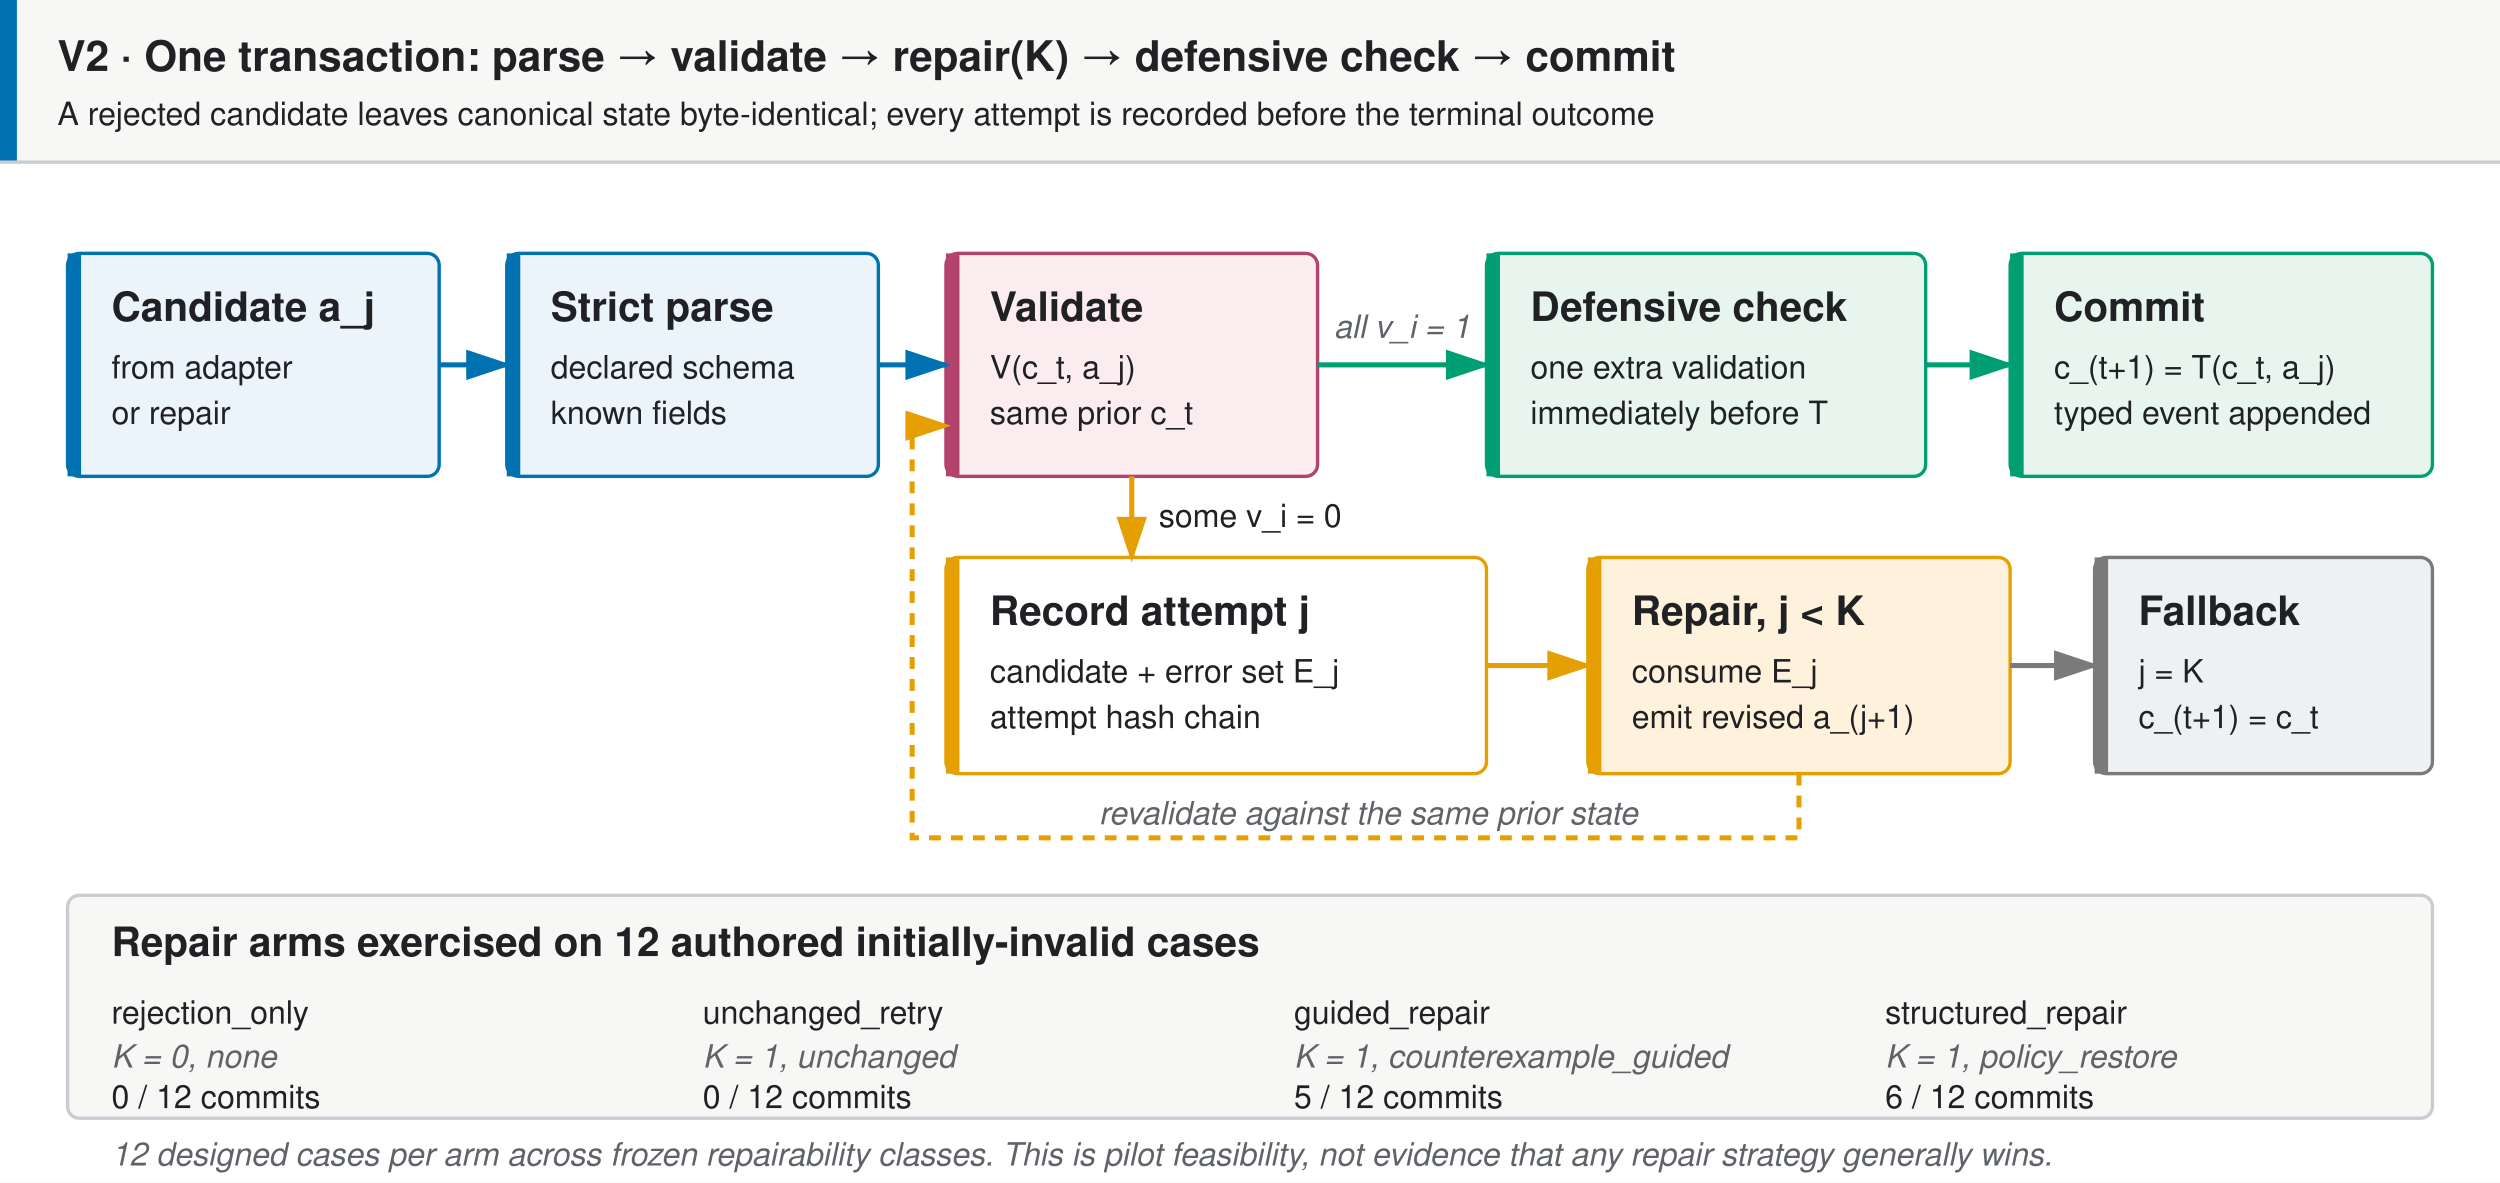
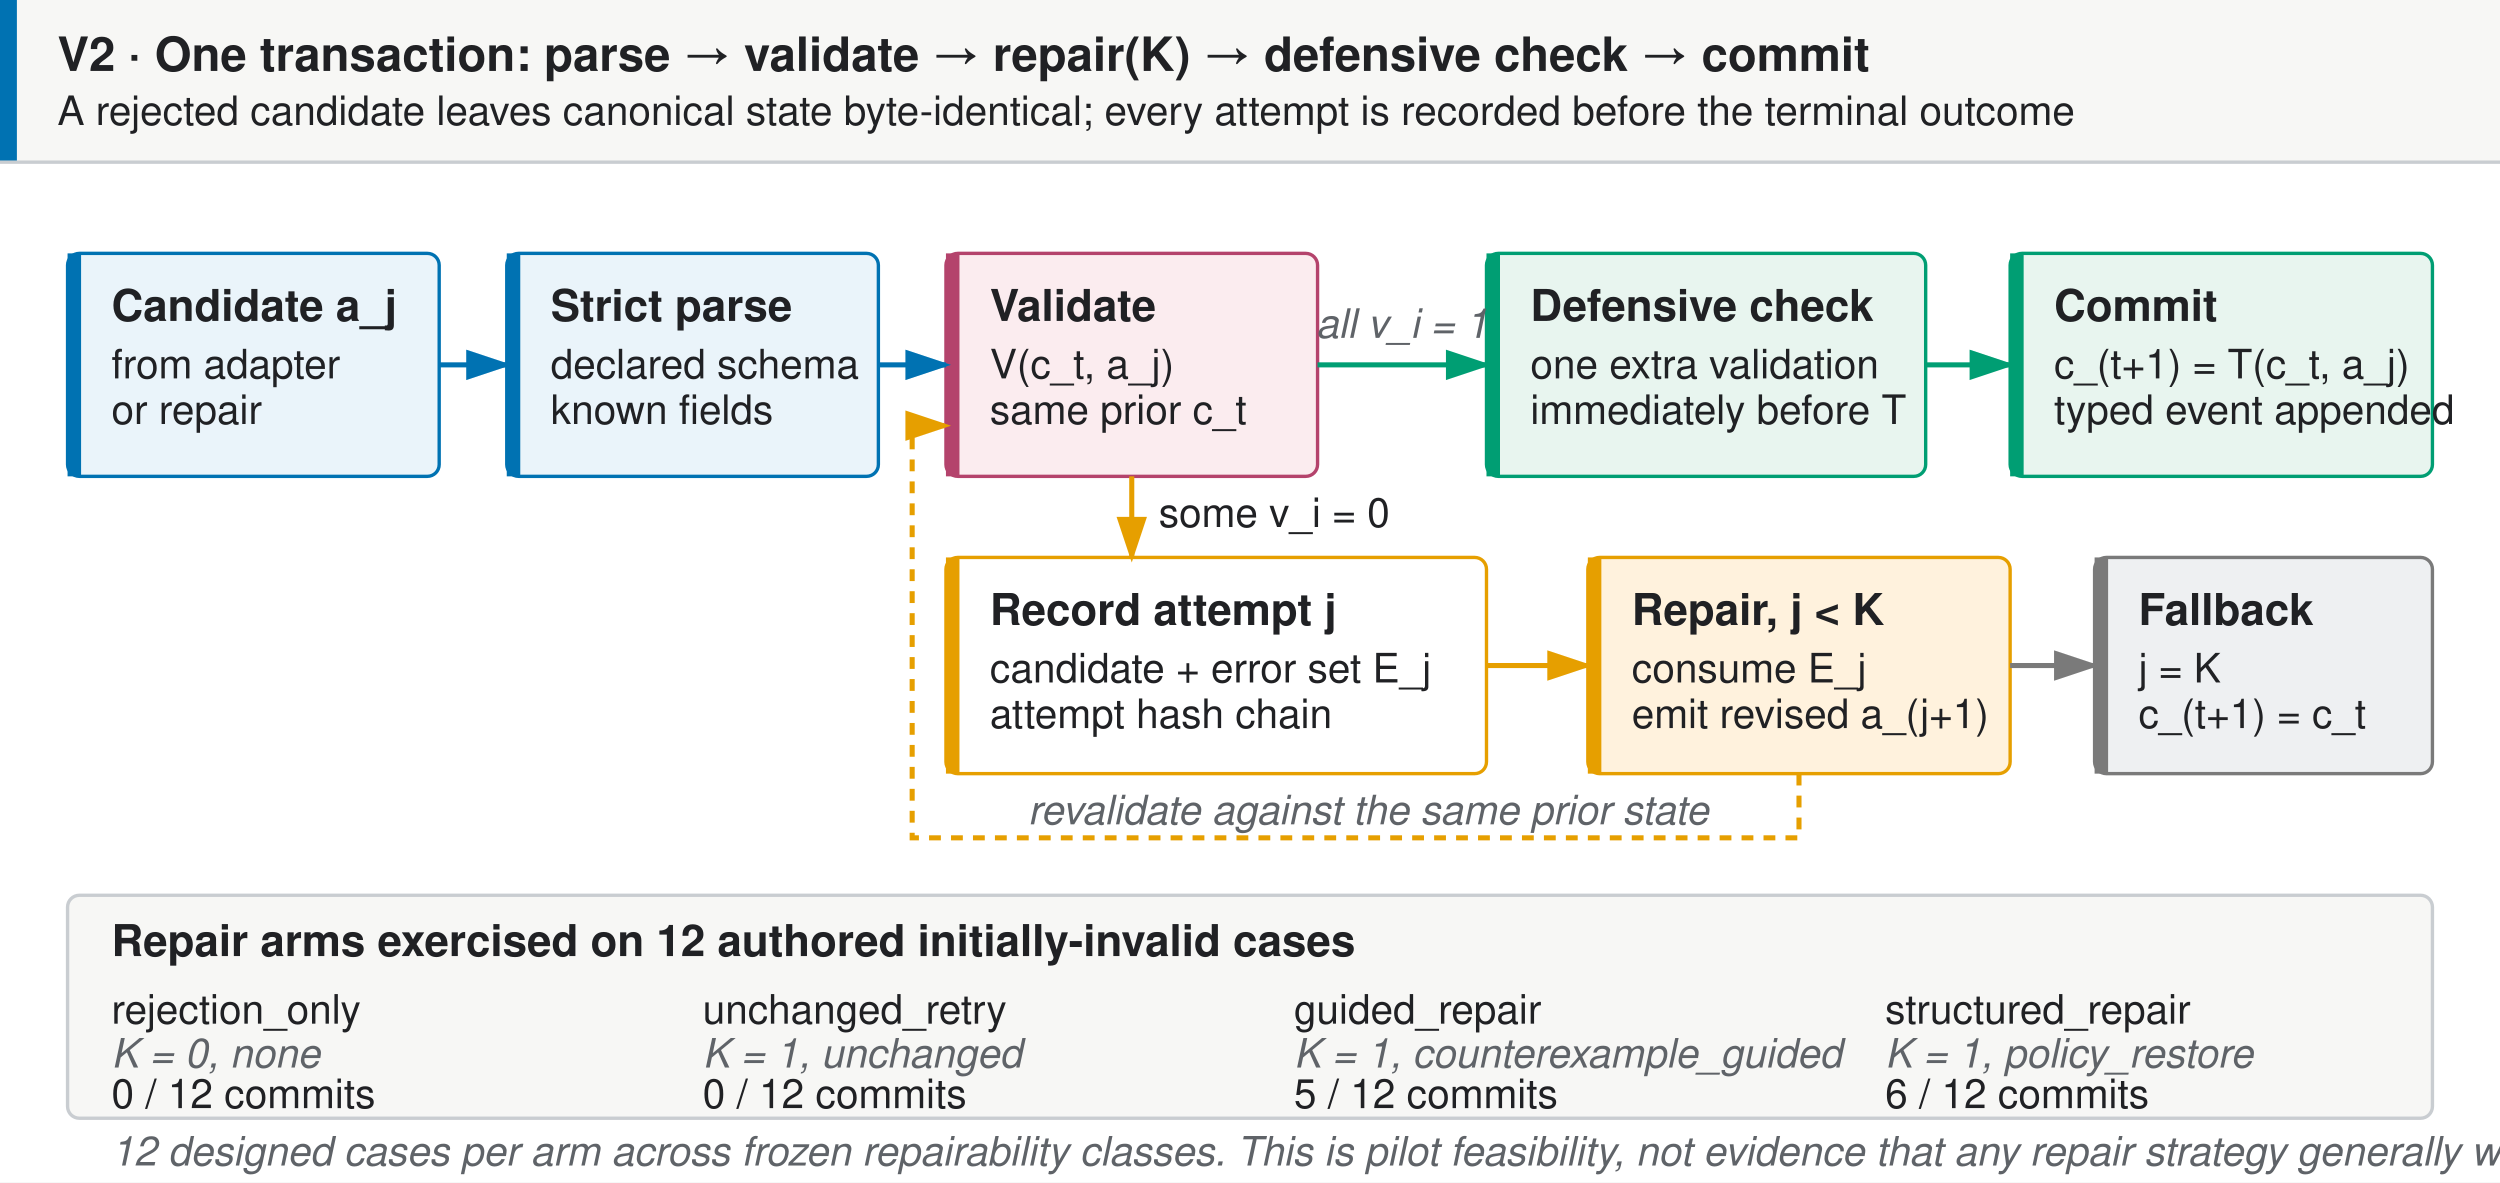
<svg xmlns="http://www.w3.org/2000/svg" width="1480" height="700" viewBox="0 0 1480 700" role="img" aria-labelledby="svg-title svg-desc">
  <defs>
    <marker id="arrow-blue" markerWidth="10" markerHeight="10" refX="8" refY="3" orient="auto" markerUnits="strokeWidth">
      <path d="M0,0 L0,6 L9,3 z" fill="#0072B2" />
    </marker>
    <marker id="arrow-orange" markerWidth="10" markerHeight="10" refX="8" refY="3" orient="auto" markerUnits="strokeWidth">
      <path d="M0,0 L0,6 L9,3 z" fill="#E69F00" />
    </marker>
    <marker id="arrow-green" markerWidth="10" markerHeight="10" refX="8" refY="3" orient="auto" markerUnits="strokeWidth">
      <path d="M0,0 L0,6 L9,3 z" fill="#009E73" />
    </marker>
    <marker id="arrow-gray" markerWidth="10" markerHeight="10" refX="8" refY="3" orient="auto" markerUnits="strokeWidth">
      <path d="M0,0 L0,6 L9,3 z" fill="#7A7A7A" />
    </marker>
    <style>
      text { font-family: Helvetica, Arial, sans-serif; fill: #202124; }
-       .section { font-size: 25px; font-weight: 700; }
-       .box-title { font-size: 24px; font-weight: 700; }
-       .body { font-size: 21px; font-weight: 400; }
-       .small { font-size: 19px; font-weight: 400; }
-       .note { font-size: 19px; font-style: italic; fill: #5F6368; }
-       .arrow-label { font-size: 19px; font-weight: 700; }
+       .section { font-size: 28px; font-weight: 700; }
+       .box-title { font-size: 26px; font-weight: 700; }
+       .body { font-size: 25px; font-weight: 400; }
+       .small { font-size: 24px; font-weight: 400; }
+       .note { font-size: 24px; font-style: italic; fill: #5F6368; }
+       .arrow-label { font-size: 24px; font-weight: 700; }
    </style>
  </defs>
  <rect x="0" y="0" width="1480" height="700" fill="#FFFFFF" />
  <rect x="0" y="0" width="1480" height="96" rx="0" fill="#F7F7F5" stroke="#C9CDD1" stroke-width="0" />
  <rect x="0" y="0" width="10" height="96" fill="#0072B2" />
  <text x="34" y="42" class="section" text-anchor="start">V2 · One transaction: parse → validate → repair(K) → defensive check → commit</text>
  <text x="34" y="74" class="small" text-anchor="start" fill="#5F6368">A rejected candidate leaves canonical state byte-identical; every attempt is recorded before the terminal outcome</text>
-   <line x1="0" y1="96" x2="1480" y2="96" stroke="#C9CDD1" stroke-width="2" fill="none" />
+   <line class="connector" x1="0" y1="96" x2="1480" y2="96" stroke="#C9CDD1" stroke-width="2" fill="none" />
  <rect x="40" y="150" width="220" height="132" rx="7" fill="#EAF4FA" stroke="#0072B2" stroke-width="2" />
  <rect x="40" y="150" width="8" height="132" fill="#0072B2" />
  <text x="66" y="190" class="box-title" text-anchor="start">Candidate a_j</text>
  <text x="66" y="224" class="small" text-anchor="start">from adapter</text>
  <text x="66" y="251" class="small" text-anchor="start">or repair</text>
  <rect x="300" y="150" width="220" height="132" rx="7" fill="#EAF4FA" stroke="#0072B2" stroke-width="2" />
  <rect x="300" y="150" width="8" height="132" fill="#0072B2" />
  <text x="326" y="190" class="box-title" text-anchor="start">Strict parse</text>
  <text x="326" y="224" class="small" text-anchor="start">declared schema</text>
  <text x="326" y="251" class="small" text-anchor="start">known fields</text>
  <rect x="560" y="150" width="220" height="132" rx="7" fill="#FBECEF" stroke="#B4436C" stroke-width="2" />
  <rect x="560" y="150" width="8" height="132" fill="#B4436C" />
  <text x="586" y="190" class="box-title" text-anchor="start">Validate</text>
  <text x="586" y="224" class="small" text-anchor="start">V(c_t, a_j)</text>
  <text x="586" y="251" class="small" text-anchor="start">same prior c_t</text>
-   <path d="M260 216 H300" stroke="#0072B2" stroke-width="3" fill="none" marker-end="url(#arrow-blue)" />
-   <path d="M520 216 H560" stroke="#0072B2" stroke-width="3" fill="none" marker-end="url(#arrow-blue)" />
+   <path class="connector" d="M260 216 H300" stroke="#0072B2" stroke-width="3" fill="none" marker-end="url(#arrow-blue)" />
+   <path class="connector" d="M520 216 H560" stroke="#0072B2" stroke-width="3" fill="none" marker-end="url(#arrow-blue)" />
  <rect x="880" y="150" width="260" height="132" rx="7" fill="#E8F5EF" stroke="#009E73" stroke-width="2" />
  <rect x="880" y="150" width="8" height="132" fill="#009E73" />
  <text x="906" y="190" class="box-title" text-anchor="start">Defensive check</text>
  <text x="906" y="224" class="small" text-anchor="start">one extra validation</text>
  <text x="906" y="251" class="small" text-anchor="start">immediately before T</text>
  <rect x="1190" y="150" width="250" height="132" rx="7" fill="#E8F5EF" stroke="#009E73" stroke-width="2" />
  <rect x="1190" y="150" width="8" height="132" fill="#009E73" />
  <text x="1216" y="190" class="box-title" text-anchor="start">Commit</text>
  <text x="1216" y="224" class="small" text-anchor="start">c_(t+1) = T(c_t, a_j)</text>
  <text x="1216" y="251" class="small" text-anchor="start">typed event appended</text>
-   <path d="M780 216 H880" stroke="#009E73" stroke-width="3" fill="none" marker-end="url(#arrow-green)" />
+   <path class="connector" d="M780 216 H880" stroke="#009E73" stroke-width="3" fill="none" marker-end="url(#arrow-green)" />
  <text x="830" y="200" class="note" text-anchor="middle" fill="#009E73">all v_i = 1</text>
-   <path d="M1140 216 H1190" stroke="#009E73" stroke-width="3" fill="none" marker-end="url(#arrow-green)" />
+   <path class="connector" d="M1140 216 H1190" stroke="#009E73" stroke-width="3" fill="none" marker-end="url(#arrow-green)" />
  <rect x="560" y="330" width="320" height="128" rx="7" fill="#FFFFFF" stroke="#E69F00" stroke-width="2" />
  <rect x="560" y="330" width="8" height="128" fill="#E69F00" />
  <text x="586" y="370" class="box-title" text-anchor="start">Record attempt j</text>
  <text x="586" y="404" class="small" text-anchor="start">candidate + error set E_j</text>
  <text x="586" y="431" class="small" text-anchor="start">attempt hash chain</text>
-   <path d="M670 282 V330" stroke="#E69F00" stroke-width="3" fill="none" marker-end="url(#arrow-orange)" />
+   <path class="connector" d="M670 282 V330" stroke="#E69F00" stroke-width="3" fill="none" marker-end="url(#arrow-orange)" />
  <text x="686" y="312" class="small" text-anchor="start" fill="#E69F00">some v_i = 0</text>
  <rect x="940" y="330" width="250" height="128" rx="7" fill="#FFF2DD" stroke="#E69F00" stroke-width="2" />
  <rect x="940" y="330" width="8" height="128" fill="#E69F00" />
  <text x="966" y="370" class="box-title" text-anchor="start">Repair, j &lt; K</text>
  <text x="966" y="404" class="small" text-anchor="start">consume E_j</text>
  <text x="966" y="431" class="small" text-anchor="start">emit revised a_(j+1)</text>
  <rect x="1240" y="330" width="200" height="128" rx="7" fill="#EEF0F2" stroke="#7A7A7A" stroke-width="2" />
  <rect x="1240" y="330" width="8" height="128" fill="#7A7A7A" />
  <text x="1266" y="370" class="box-title" text-anchor="start">Fallback</text>
  <text x="1266" y="404" class="small" text-anchor="start">j = K</text>
  <text x="1266" y="431" class="small" text-anchor="start">c_(t+1) = c_t</text>
-   <path d="M880 394 H940" stroke="#E69F00" stroke-width="3" fill="none" marker-end="url(#arrow-orange)" />
-   <path d="M1190 394 H1240" stroke="#7A7A7A" stroke-width="3" fill="none" marker-end="url(#arrow-gray)" />
-   <path d="M1065 458 V496 H540 V252 H560" stroke="#E69F00" stroke-width="3" fill="none" marker-end="url(#arrow-orange)" stroke-dasharray="7 6" />
+   <path class="connector" d="M880 394 H940" stroke="#E69F00" stroke-width="3" fill="none" marker-end="url(#arrow-orange)" />
+   <path class="connector" d="M1190 394 H1240" stroke="#7A7A7A" stroke-width="3" fill="none" marker-end="url(#arrow-gray)" />
+   <path class="connector" d="M1065 458 V496 H540 V252 H560" stroke="#E69F00" stroke-width="3" fill="none" marker-end="url(#arrow-orange)" stroke-dasharray="7 6" />
  <text x="810" y="488" class="note" text-anchor="middle" fill="#E69F00">revalidate against the same prior state</text>
  <rect x="40" y="530" width="1400" height="132" rx="7" fill="#F7F7F5" stroke="#C9CDD1" stroke-width="2" />
  <text x="66" y="566" class="box-title" text-anchor="start">Repair arms exercised on 12 authored initially-invalid cases</text>
  <text x="66" y="606" class="small" text-anchor="start">rejection_only</text>
  <text x="66" y="632" class="note" text-anchor="start">K = 0, none</text>
  <text x="66" y="656" class="small" text-anchor="start" fill="#7A7A7A">0 / 12 commits</text>
  <text x="416" y="606" class="small" text-anchor="start">unchanged_retry</text>
  <text x="416" y="632" class="note" text-anchor="start">K = 1, unchanged</text>
  <text x="416" y="656" class="small" text-anchor="start" fill="#7A7A7A">0 / 12 commits</text>
  <text x="766" y="606" class="small" text-anchor="start">guided_repair</text>
  <text x="766" y="632" class="note" text-anchor="start">K = 1, counterexample_guided</text>
  <text x="766" y="656" class="small" text-anchor="start" fill="#009E73">5 / 12 commits</text>
  <text x="1116" y="606" class="small" text-anchor="start">structured_repair</text>
  <text x="1116" y="632" class="note" text-anchor="start">K = 1, policy_restore</text>
  <text x="1116" y="656" class="small" text-anchor="start" fill="#009E73">6 / 12 commits</text>
  <text x="66" y="690" class="note" text-anchor="start">12 designed cases per arm across frozen repairability classes. This is pilot feasibility, not evidence that any repair strategy generally wins.</text>
</svg>
